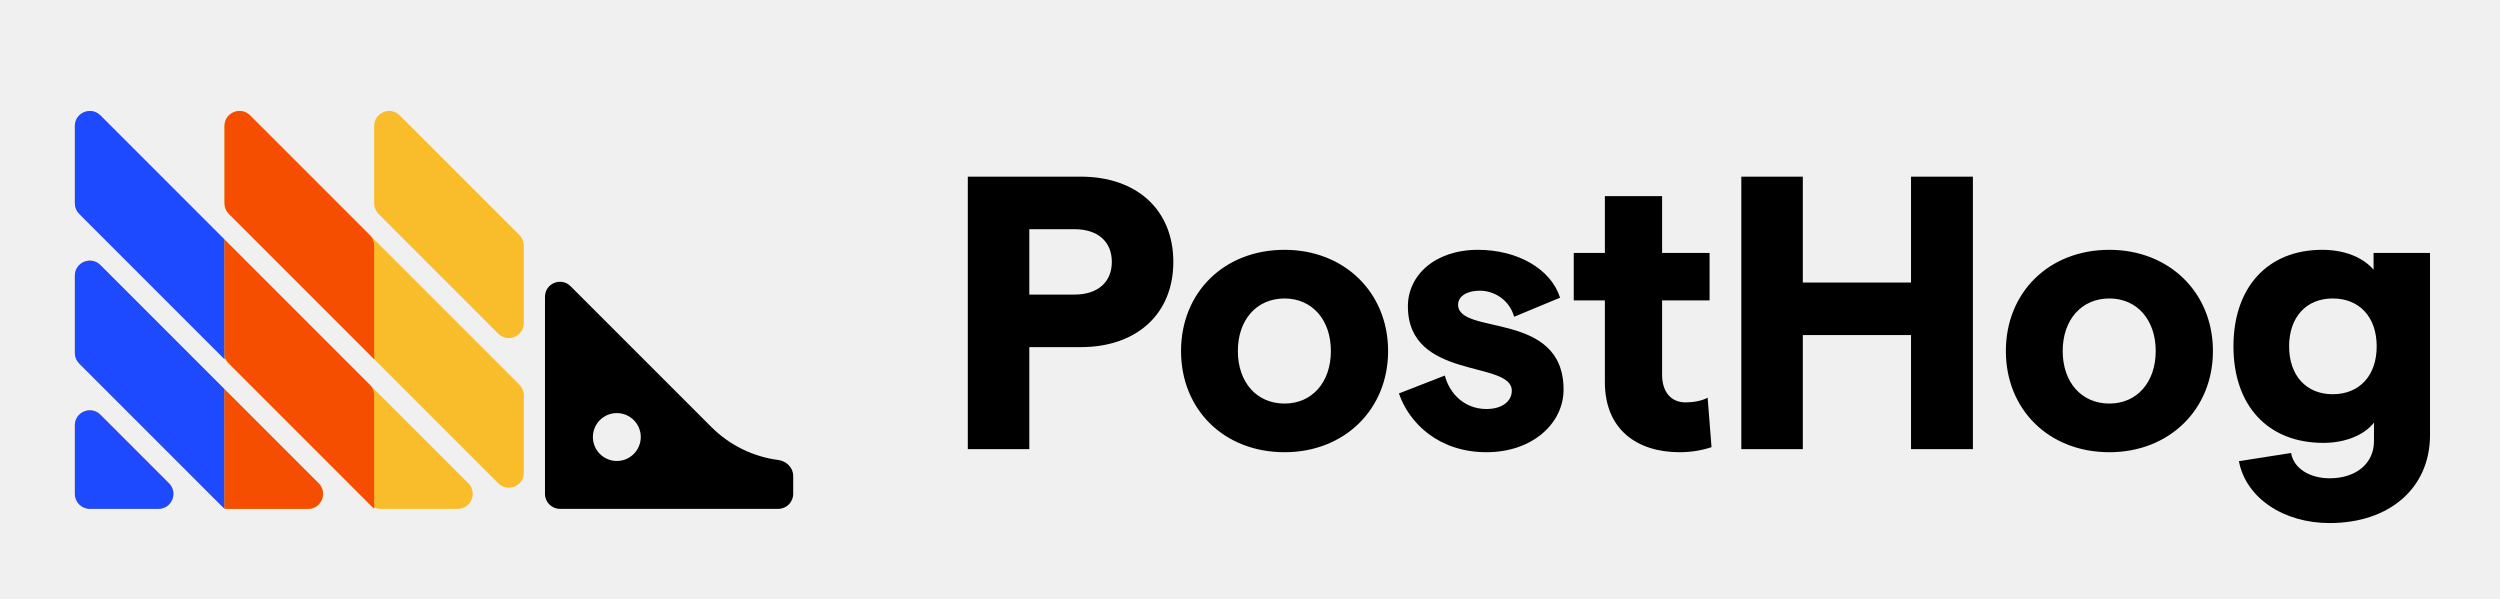
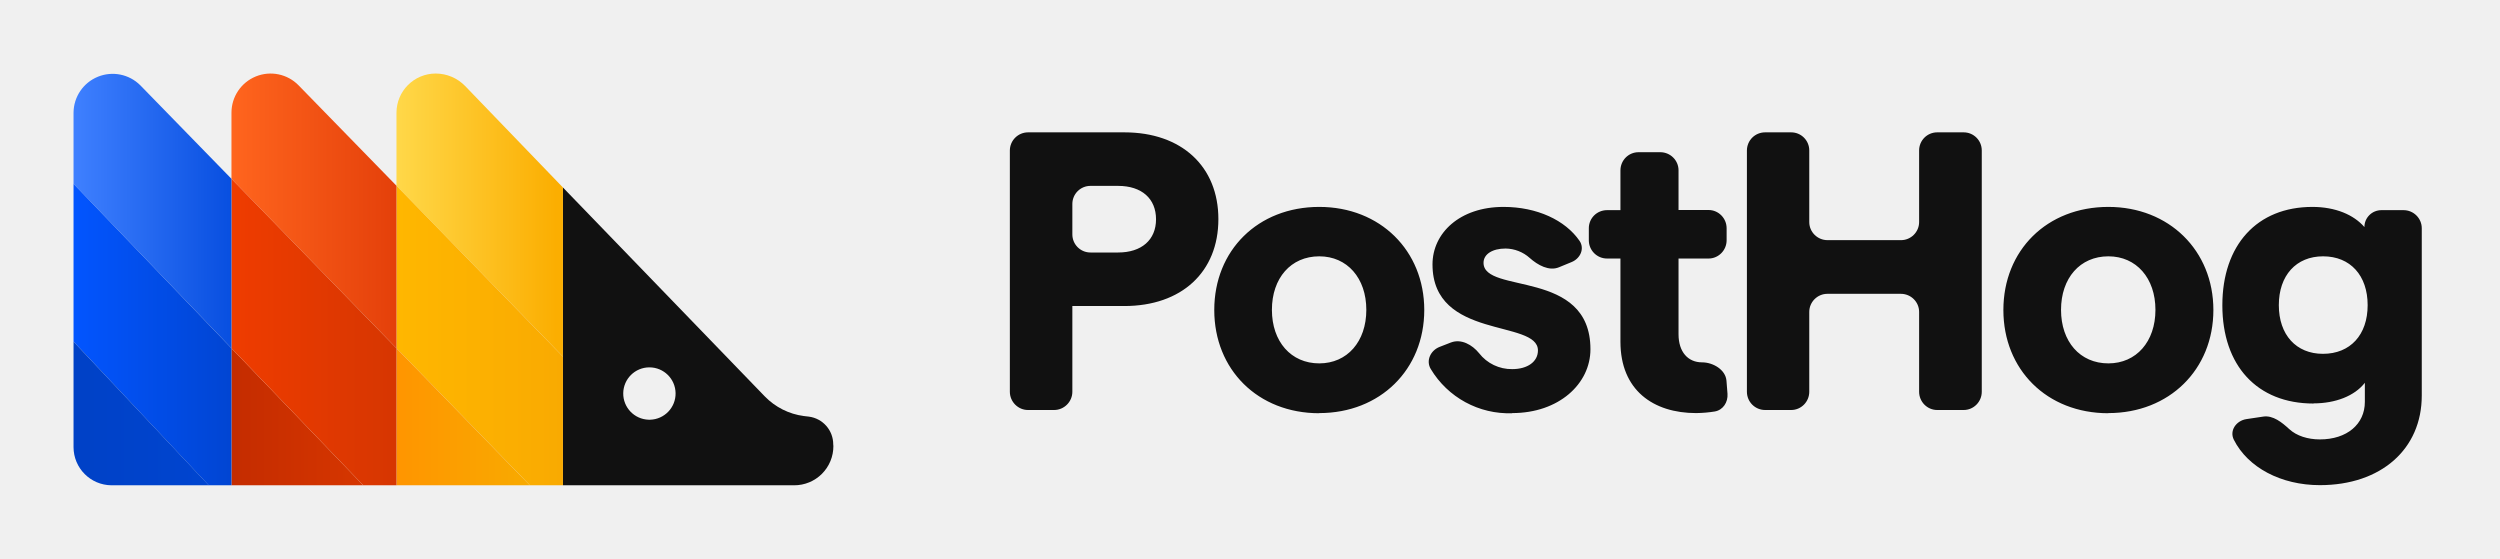
- <svg xmlns="http://www.w3.org/2000/svg" width="167" height="40" viewBox="0 0 167 40" fill="none">
-   <path d="M15.891 22.206c-.368.737-1.42.737-1.789 0l-.881-1.763c-.141-.281-.141-.613 0-.894l.881-1.763c.368-.737 1.42-.737 1.789 0l.881 1.763c.141.281.141.613 0 .894l-.881 1.763zM15.891 32.203c-.368.737-1.42.737-1.789 0l-.881-1.763c-.141-.281-.141-.613 0-.894l.881-1.763c.368-.737 1.42-.737 1.789 0l.881 1.763c.141.281.141.613 0 .894l-.881 1.763z" fill="#1D4AFF" />
-   <path d="M5 28.408c0-.891 1.077-1.337 1.707-.707l4.583 4.583c.63.63.184 1.707-.707 1.707H6c-.552 0-1-.448-1-1v-4.583zm0-4.828c0 .265.105.52.293.707l9.411 9.411c.188.188.442.293.707.293h5.169c.891 0 1.337-1.077.707-1.707L6.707 17.704C6.077 17.074 5 17.52 5 18.411v5.169zm0-9.997c0 .265.105.52.293.707L24.701 33.699c.188.188.442.293.707.293h5.169c.891 0 1.337-1.077.707-1.707L6.707 7.707C6.077 7.077 5 7.523 5 8.414v5.169zm9.997 0c0 .265.105.52.293.707l17.994 17.994c.63.63 1.707.184 1.707-.707v-5.169c0-.265-.105-.52-.293-.707l-17.994-17.994c-.63-.63-1.707-.184-1.707.707v5.169zm11.704-5.876c-.63-.63-1.707-.184-1.707.707v5.169c0 .265.105.52.293.707l7.997 7.997c.63.63 1.707.184 1.707-.707v-5.169c0-.265-.105-.52-.293-.707l-7.997-7.997z" fill="#F9BD2B" />
-   <path d="M47.525 28.531l-9.413-9.413c-.63-.63-1.707-.184-1.707.707v13.166c0 .552.448 1 1 1h14.581c.552 0 1-.448 1-1v-1.199c0-.552-.45-.993-.997-1.065-1.681-.219-3.253-.986-4.463-2.197zm-6.321 2.262c-.883 0-1.599-.717-1.599-1.6 0-.883.717-1.599 1.599-1.599.883 0 1.6.717 1.6 1.599 0 .883-.717 1.6-1.6 1.6z" fill="#000" />
-   <path d="M5 32.992c0 .552.448 1 1 1h4.583c.891 0 1.337-1.077.707-1.707l-4.583-4.583C6.077 27.071 5 27.517 5 28.408v4.583zM14.997 15.997L6.707 7.707C6.077 7.077 5 7.523 5 8.414v5.169c0 .265.105.52.293.707l9.704 9.704V15.997zM6.707 17.704C6.077 17.074 5 17.52 5 18.411v5.169c0 .265.105.52.293.707l9.704 9.704V25.994l-8.29-8.29z" fill="#1D4AFF" />
-   <path d="M24.994 16.411c0-.265-.105-.52-.293-.707l-7.997-7.997c-.63-.63-1.707-.184-1.707.707v5.169c0 .265.105.52.293.707l9.704 9.704v-7.583zM14.997 33.992h5.583c.891 0 1.337-1.077.707-1.707L14.997 25.994v7.998zM14.997 15.997v7.583c0 .265.105.52.293.707l9.704 9.704v-7.583c0-.265-.105-.519-.293-.707L14.997 15.997z" fill="#F54E00" />
-   <path d="M64.65 30h4.108v-6.812h3.432c3.77 0 6.188-2.236 6.188-5.694 0-3.458-2.418-5.694-6.188-5.694h-7.54V30zm4.108-10.322v-4.368h3.016c1.56 0 2.496.832 2.496 2.184 0 1.352-.936 2.184-2.496 2.184h-3.016zM85.809 30.208c4.004 0 6.916-2.86 6.916-6.76s-2.912-6.76-6.916-6.76c-4.056 0-6.916 2.86-6.916 6.76s2.86 6.76 6.916 6.76zm-3.12-6.76c0-2.08 1.248-3.51 3.12-3.51 1.846 0 3.094 1.43 3.094 3.51s-1.248 3.51-3.094 3.51c-1.872 0-3.12-1.43-3.12-3.51zM99.299 30.208c3.067 0 5.147-1.924 5.147-4.186 0-5.304-7.045-3.588-7.045-5.668 0-.572.598-.936 1.456-.936.884 0 1.95.546 2.288 1.742l3.068-1.274c-.598-1.898-2.808-3.198-5.486-3.198-2.886 0-4.68 1.716-4.68 3.77 0 4.966 6.941 3.588 6.941 5.642 0 .728-.676 1.222-1.69 1.222-1.456 0-2.47-1.014-2.782-2.236l-3.068 1.196c.676 1.976 2.652 3.926 5.85 3.926zM114.33 29.87l-.26-3.302c-.442.234-1.014.312-1.482.312-.936 0-1.56-.676-1.56-1.846v-4.966h3.172v-3.172h-3.172V13.1h-3.822v3.796h-2.08v3.172h2.08v5.46c0 3.172 2.158 4.68 4.992 4.68.78 0 1.508-.13 2.132-.338zM127.656 11.8v7.072h-7.228V11.8h-4.108V30h4.108v-7.618h7.228V30h4.134V11.8h-4.134zM140.908 30.208c4.004 0 6.916-2.86 6.916-6.76s-2.912-6.76-6.916-6.76c-4.056 0-6.916 2.86-6.916 6.76s2.86 6.76 6.916 6.76zm-3.12-6.76c0-2.08 1.248-3.51 3.12-3.51 1.846 0 3.094 1.43 3.094 3.51s-1.248 3.51-3.094 3.51c-1.872 0-3.12-1.43-3.12-3.51zM155.201 29.584c1.43 0 2.704-.494 3.38-1.352v1.248c0 1.456-1.17 2.47-2.964 2.47-1.274 0-2.392-.624-2.574-1.69l-3.484.546c.468 2.47 2.99 4.134 6.058 4.134 4.03 0 6.708-2.366 6.708-5.876V16.896h-3.77v1.118c-.702-.806-1.898-1.326-3.432-1.326-3.64 0-5.928 2.496-5.928 6.448 0 3.952 2.288 6.448 6.006 6.448zm-2.288-6.448c0-1.95 1.144-3.198 2.912-3.198 1.794 0 2.938 1.248 2.938 3.198s-1.144 3.198-2.938 3.198c-1.768 0-2.912-1.248-2.912-3.198z" fill="#000" />
+ <svg xmlns="http://www.w3.org/2000/svg" width="170" height="38" viewBox="0 0 170 38">
+   <svg viewBox="0 0 160 28" x="5" y="5" width="160" height="28">
+     <g clip-path="url(#logo-landscape-color-gradient-clip0_56_1021)">
+       <path fill="#111" d="M51.66 25.22A1.9 1.9 0 0 0 50 23.33l-.34-.04c-1-.13-1.94-.6-2.65-1.33L33.28 7.75V28H49a2.66 2.66 0 0 0 2.67-2.67zM39.2 23.54h-.09a1.78 1.78 0 1 1 .1 0" />
+       <path fill="url(#logo-landscape-color-gradient-paint0_linear_56_1021)" d="M21.96 2.67v4.96l11.3 11.6h.02V7.75L26.63.85a2.8 2.8 0 0 0-2-.85 2.67 2.67 0 0 0-2.67 2.67" />
+       <path fill="url(#logo-landscape-color-gradient-paint1_linear_56_1021)" d="M21.96 7.63v11.05L31.03 28h2.25v-8.75z" />
+       <path fill="url(#logo-landscape-color-gradient-paint2_linear_56_1021)" d="M21.96 28h9.07l-9.07-9.32z" />
+       <path fill="url(#logo-landscape-color-gradient-paint3_linear_56_1021)" d="M10.74 2.66v4.5l11.22 11.52V7.63L15.3.8a2.66 2.66 0 0 0-4.56 1.86" />
+       <path fill="url(#logo-landscape-color-gradient-paint4_linear_56_1021)" d="M10.74 28h8.96l-8.96-9.32z" />
+       <path fill="url(#logo-landscape-color-gradient-paint5_linear_56_1021)" d="M10.74 7.16v11.52L19.7 28h2.26v-9.32z" />
+       <path fill="url(#logo-landscape-color-gradient-paint6_linear_56_1021)" d="M10.74 7.16 4.54.8A2.66 2.66 0 0 0 0 2.66V7.5l10.74 11.18z" />
+       <path fill="url(#logo-landscape-color-gradient-paint7_linear_56_1021)" d="M9.19 28h1.55v-9.32L0 7.5v10.73z" />
+       <path fill="url(#logo-landscape-color-gradient-paint8_linear_56_1021)" d="M0 25.41A2.6 2.6 0 0 0 2.58 28H9.2L0 18.23z" />
+     </g>
+     <path fill="#111" d="M64.9 22.88c-.67 0-1.23-.56-1.23-1.24V5.24c0-.69.56-1.24 1.24-1.24h6.55c3.89 0 6.39 2.32 6.39 5.9 0 3.6-2.5 5.91-6.4 5.91h-3.53v5.83c0 .68-.56 1.24-1.24 1.24zm3.02-11.94c0 .68.55 1.23 1.23 1.23h1.88c1.6 0 2.58-.86 2.58-2.26s-.97-2.27-2.58-2.27h-1.88c-.68 0-1.23.55-1.23 1.23zM84.71 23.1c-4.18 0-7.14-2.97-7.14-7.02s2.96-7.01 7.14-7.01c4.14 0 7.14 2.97 7.14 7.01 0 4.05-3 7.01-7.14 7.01m-3.22-7.02c0 2.16 1.3 3.64 3.22 3.64 1.9 0 3.2-1.48 3.2-3.64s-1.3-3.64-3.2-3.64c-1.93 0-3.22 1.48-3.22 3.64m16.34 7.03a6.2 6.2 0 0 1-5.54-3.01c-.34-.57-.01-1.26.6-1.5l.77-.3c.7-.27 1.45.15 1.92.73a2.8 2.8 0 0 0 2.25 1.08c1.05 0 1.75-.51 1.75-1.27 0-2.13-7.17-.7-7.17-5.85 0-2.13 1.85-3.91 4.83-3.91 2.27 0 4.2.9 5.17 2.31.36.53.05 1.2-.54 1.44l-.85.35c-.68.29-1.45-.14-2-.63a2.5 2.5 0 0 0-1.64-.64c-.89 0-1.5.38-1.5.97 0 2.16 7.27.38 7.27 5.88 0 2.35-2.15 4.34-5.32 4.34m14.64-1.31c.04.57-.3 1.1-.86 1.2q-.6.1-1.27.11c-2.92 0-5.15-1.56-5.15-4.85v-5.66h-.91c-.69 0-1.24-.56-1.24-1.24v-.82c0-.68.55-1.23 1.24-1.23h.91v-2.7c0-.69.55-1.24 1.23-1.24h1.48c.68 0 1.24.55 1.24 1.23v2.7h2.04c.68 0 1.23.56 1.23 1.24v.82c0 .68-.55 1.24-1.23 1.24h-2.04v5.15c0 1.2.64 1.91 1.6 1.91.75 0 1.6.5 1.66 1.25zM125.5 5.23c0-.68.55-1.23 1.23-1.23h1.8c.68 0 1.23.55 1.23 1.23v16.41c0 .68-.55 1.24-1.23 1.24h-1.8c-.68 0-1.23-.56-1.23-1.24v-5.43c0-.68-.56-1.23-1.24-1.23h-5c-.67 0-1.23.55-1.23 1.23v5.43c0 .68-.55 1.24-1.23 1.24h-1.77c-.69 0-1.24-.56-1.24-1.24V5.24c0-.69.55-1.24 1.24-1.24h1.77c.68 0 1.23.55 1.23 1.23v4.87c0 .68.56 1.23 1.24 1.23h5c.67 0 1.23-.55 1.23-1.23zm12.87 17.87c-4.19 0-7.14-2.97-7.14-7.02s2.95-7.01 7.14-7.01c4.13 0 7.14 2.97 7.14 7.01 0 4.05-3 7.01-7.14 7.01m-3.22-7.02c0 2.16 1.29 3.64 3.22 3.64 1.9 0 3.2-1.48 3.2-3.64s-1.3-3.64-3.2-3.64c-1.93 0-3.22 1.48-3.22 3.64m17.17 6.37c-3.84 0-6.2-2.58-6.2-6.68s2.36-6.69 6.12-6.69c1.58 0 2.82.54 3.54 1.37 0-.64.52-1.15 1.16-1.15h1.5c.68 0 1.24.55 1.24 1.23V21.9c0 3.64-2.77 6.09-6.93 6.09-2.64 0-4.9-1.2-5.85-3.09-.31-.62.16-1.29.85-1.4l1.14-.17c.67-.11 1.29.4 1.78.85.5.46 1.26.7 2.08.7 1.85 0 3.06-1.04 3.06-2.55v-1.3c-.7.9-2.01 1.4-3.49 1.4m-2.36-6.68c0 2.02 1.18 3.31 3 3.31 1.86 0 3.04-1.29 3.04-3.31s-1.18-3.32-3.03-3.32c-1.83 0-3.01 1.3-3.01 3.32" />
+     <defs>
+       <linearGradient id="logo-landscape-color-gradient-paint0_linear_56_1021" x1="21.96" x2="33.28" y1="9.62" y2="9.62" gradientUnits="userSpaceOnUse">
+         <stop stop-color="#ffd849" />
+         <stop offset=".96" stop-color="#fbae01" />
+       </linearGradient>
+       <linearGradient id="logo-landscape-color-gradient-paint1_linear_56_1021" x1="21.96" x2="33.28" y1="17.81" y2="17.81" gradientUnits="userSpaceOnUse">
+         <stop stop-color="#ffb700" />
+         <stop offset="1" stop-color="#f9aa01" />
+       </linearGradient>
+       <linearGradient id="logo-landscape-color-gradient-paint2_linear_56_1021" x1="21.96" x2="31.03" y1="23.34" y2="23.34" gradientUnits="userSpaceOnUse">
+         <stop stop-color="#ff9500" />
+         <stop offset="1" stop-color="#f8aa00" />
+       </linearGradient>
+       <linearGradient id="logo-landscape-color-gradient-paint3_linear_56_1021" x1="10.74" x2="21.96" y1="9.34" y2="9.34" gradientUnits="userSpaceOnUse">
+         <stop stop-color="#ff651e" />
+         <stop offset="1" stop-color="#e4400a" />
+       </linearGradient>
+       <linearGradient id="logo-landscape-color-gradient-paint4_linear_56_1021" x1="10.74" x2="19.7" y1="23.34" y2="23.34" gradientUnits="userSpaceOnUse">
+         <stop stop-color="#c42c00" />
+         <stop offset="1" stop-color="#d63600" />
+       </linearGradient>
+       <linearGradient id="logo-landscape-color-gradient-paint5_linear_56_1021" x1="10.74" x2="21.96" y1="17.58" y2="17.58" gradientUnits="userSpaceOnUse">
+         <stop stop-color="#ef3c00" />
+         <stop offset="1" stop-color="#d63601" />
+       </linearGradient>
+       <linearGradient id="logo-landscape-color-gradient-paint6_linear_56_1021" x1="0" x2="10.74" y1="9.34" y2="9.34" gradientUnits="userSpaceOnUse">
+         <stop stop-color="#3f80ff" />
+         <stop offset="1" stop-color="#084fe0" />
+       </linearGradient>
+       <linearGradient id="logo-landscape-color-gradient-paint7_linear_56_1021" x1="0" x2="10.74" y1="17.75" y2="17.75" gradientUnits="userSpaceOnUse">
+         <stop stop-color="#0255ff" />
+         <stop offset="1" stop-color="#0145d2" />
+       </linearGradient>
+       <linearGradient id="logo-landscape-color-gradient-paint8_linear_56_1021" x1="0" x2="9.19" y1="23.11" y2="23.11" gradientUnits="userSpaceOnUse">
+         <stop stop-color="#0041c6" />
+         <stop offset="1" stop-color="#0045d0" />
+       </linearGradient>
+       <clipPath id="logo-landscape-color-gradient-clip0_56_1021">
+         <path fill="#fff" d="M0 0h51.67v28H0z" />
+       </clipPath>
+     </defs>
+   </svg>
</svg>
